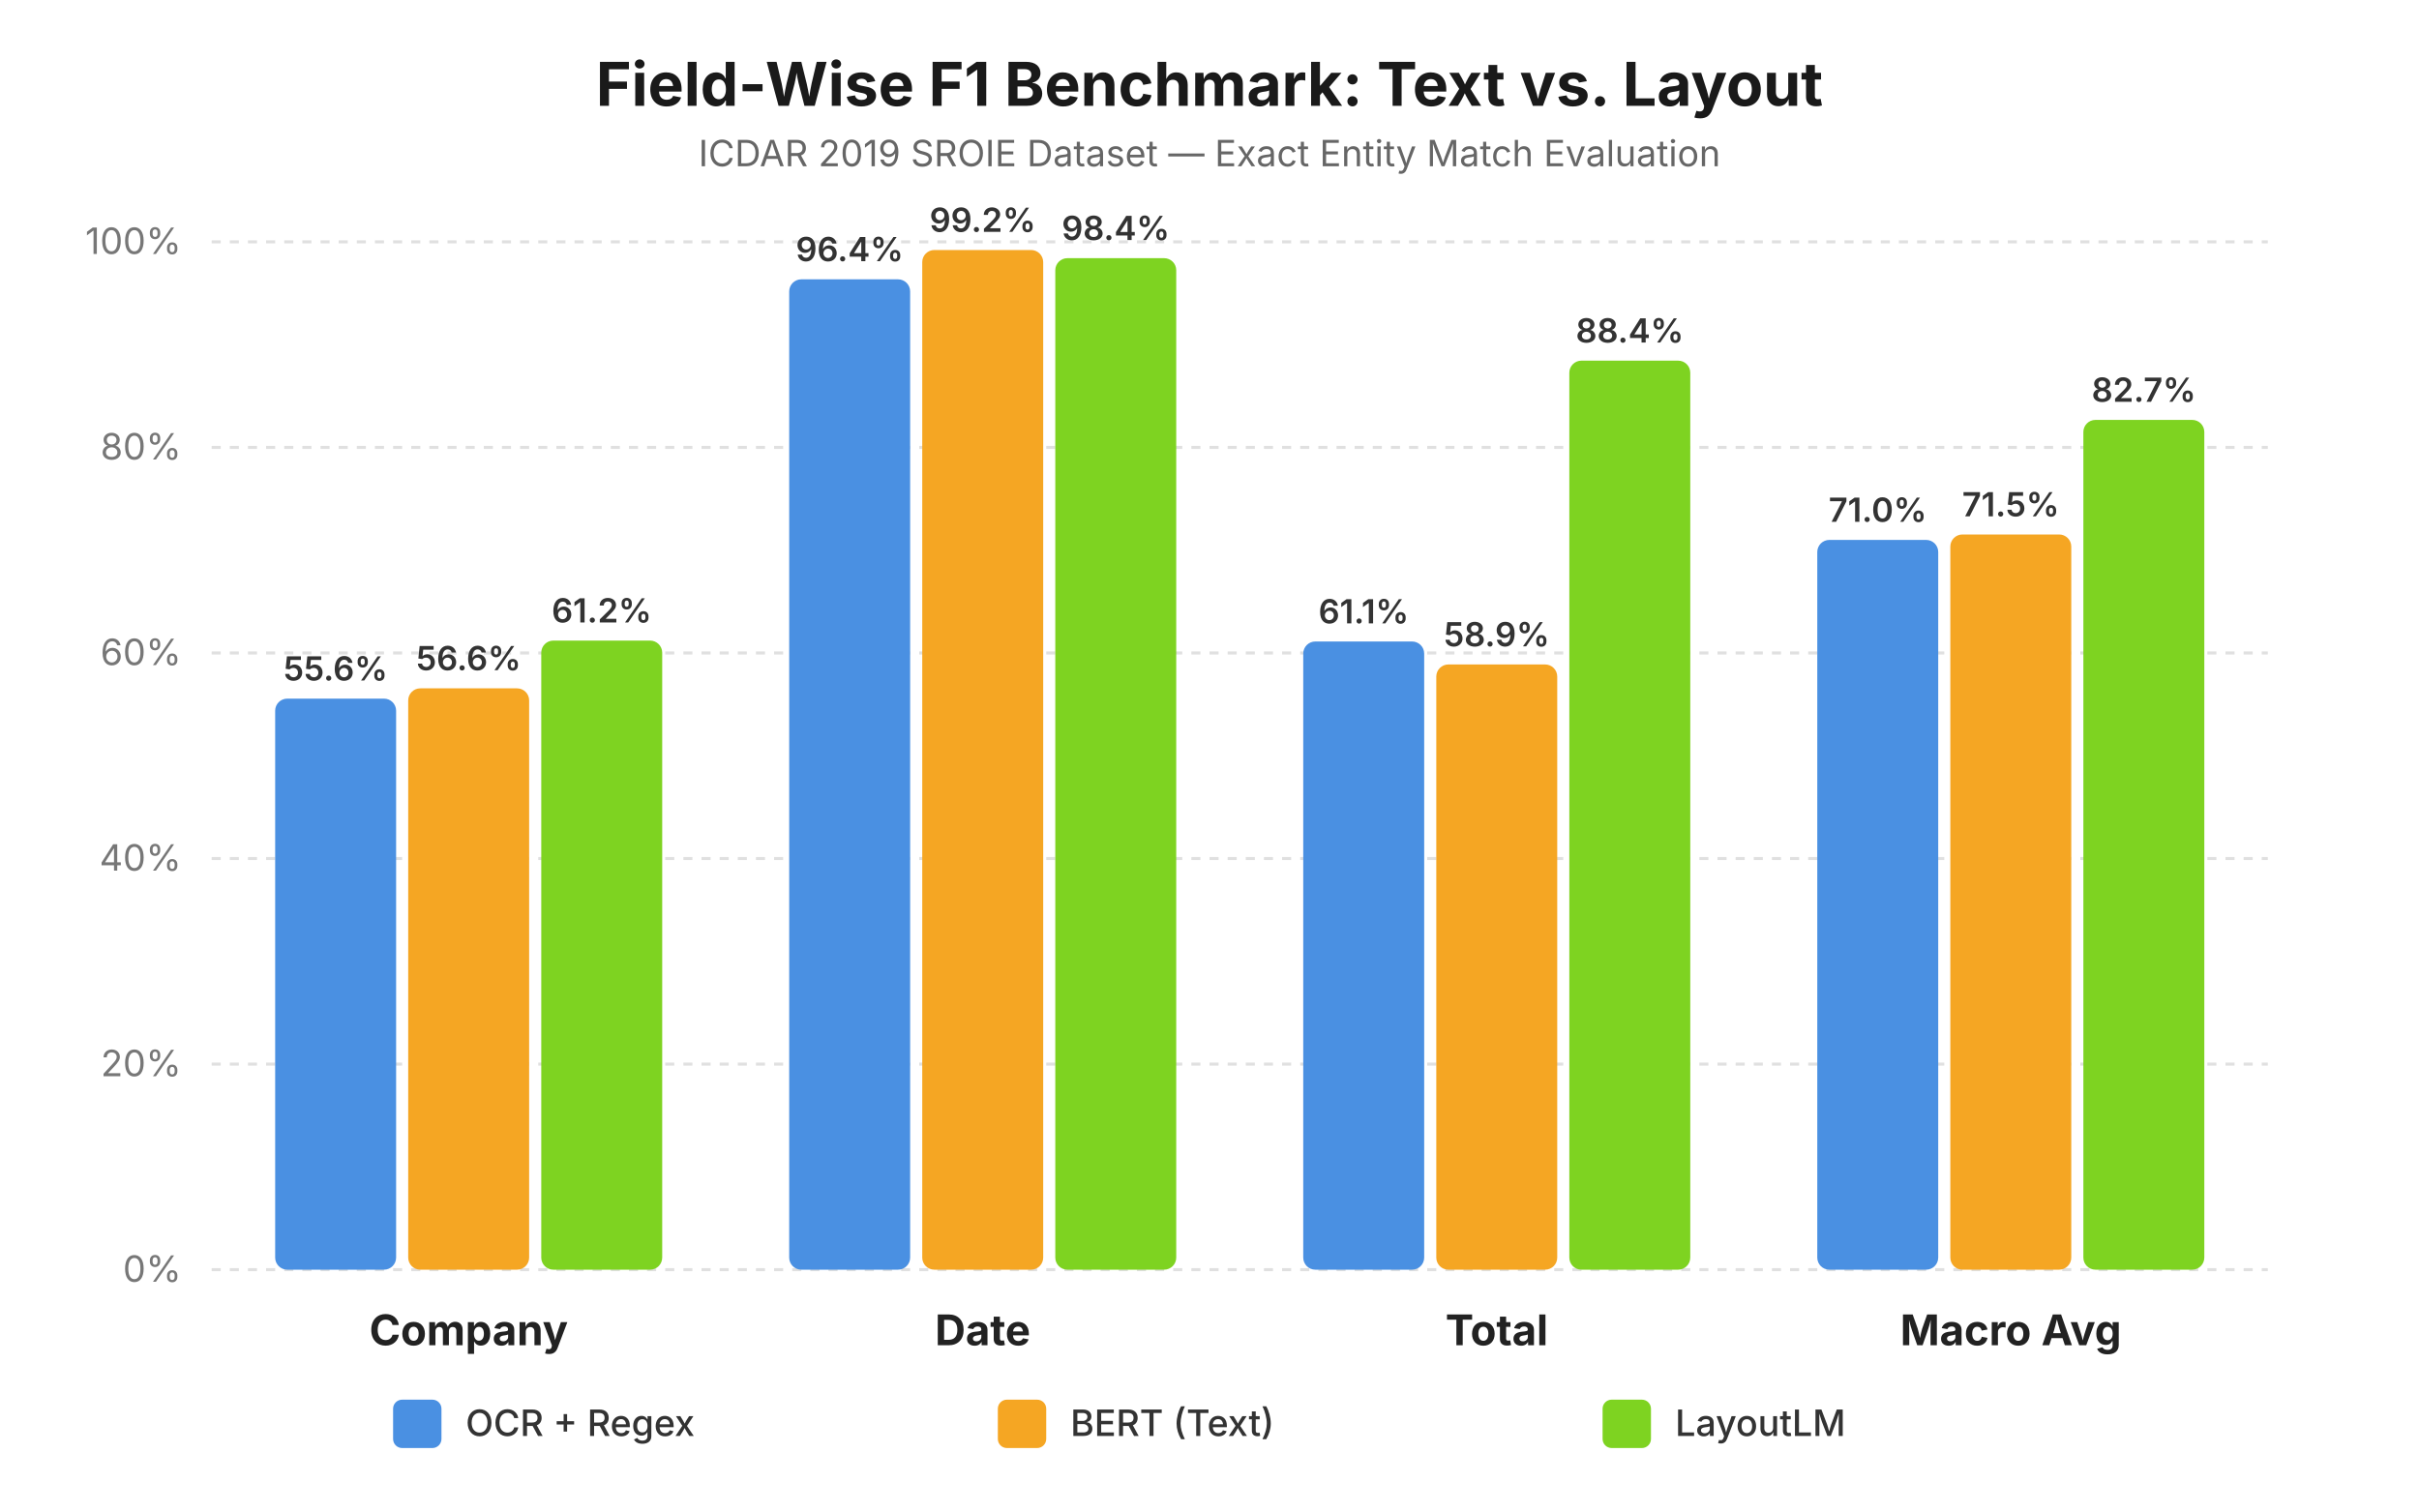
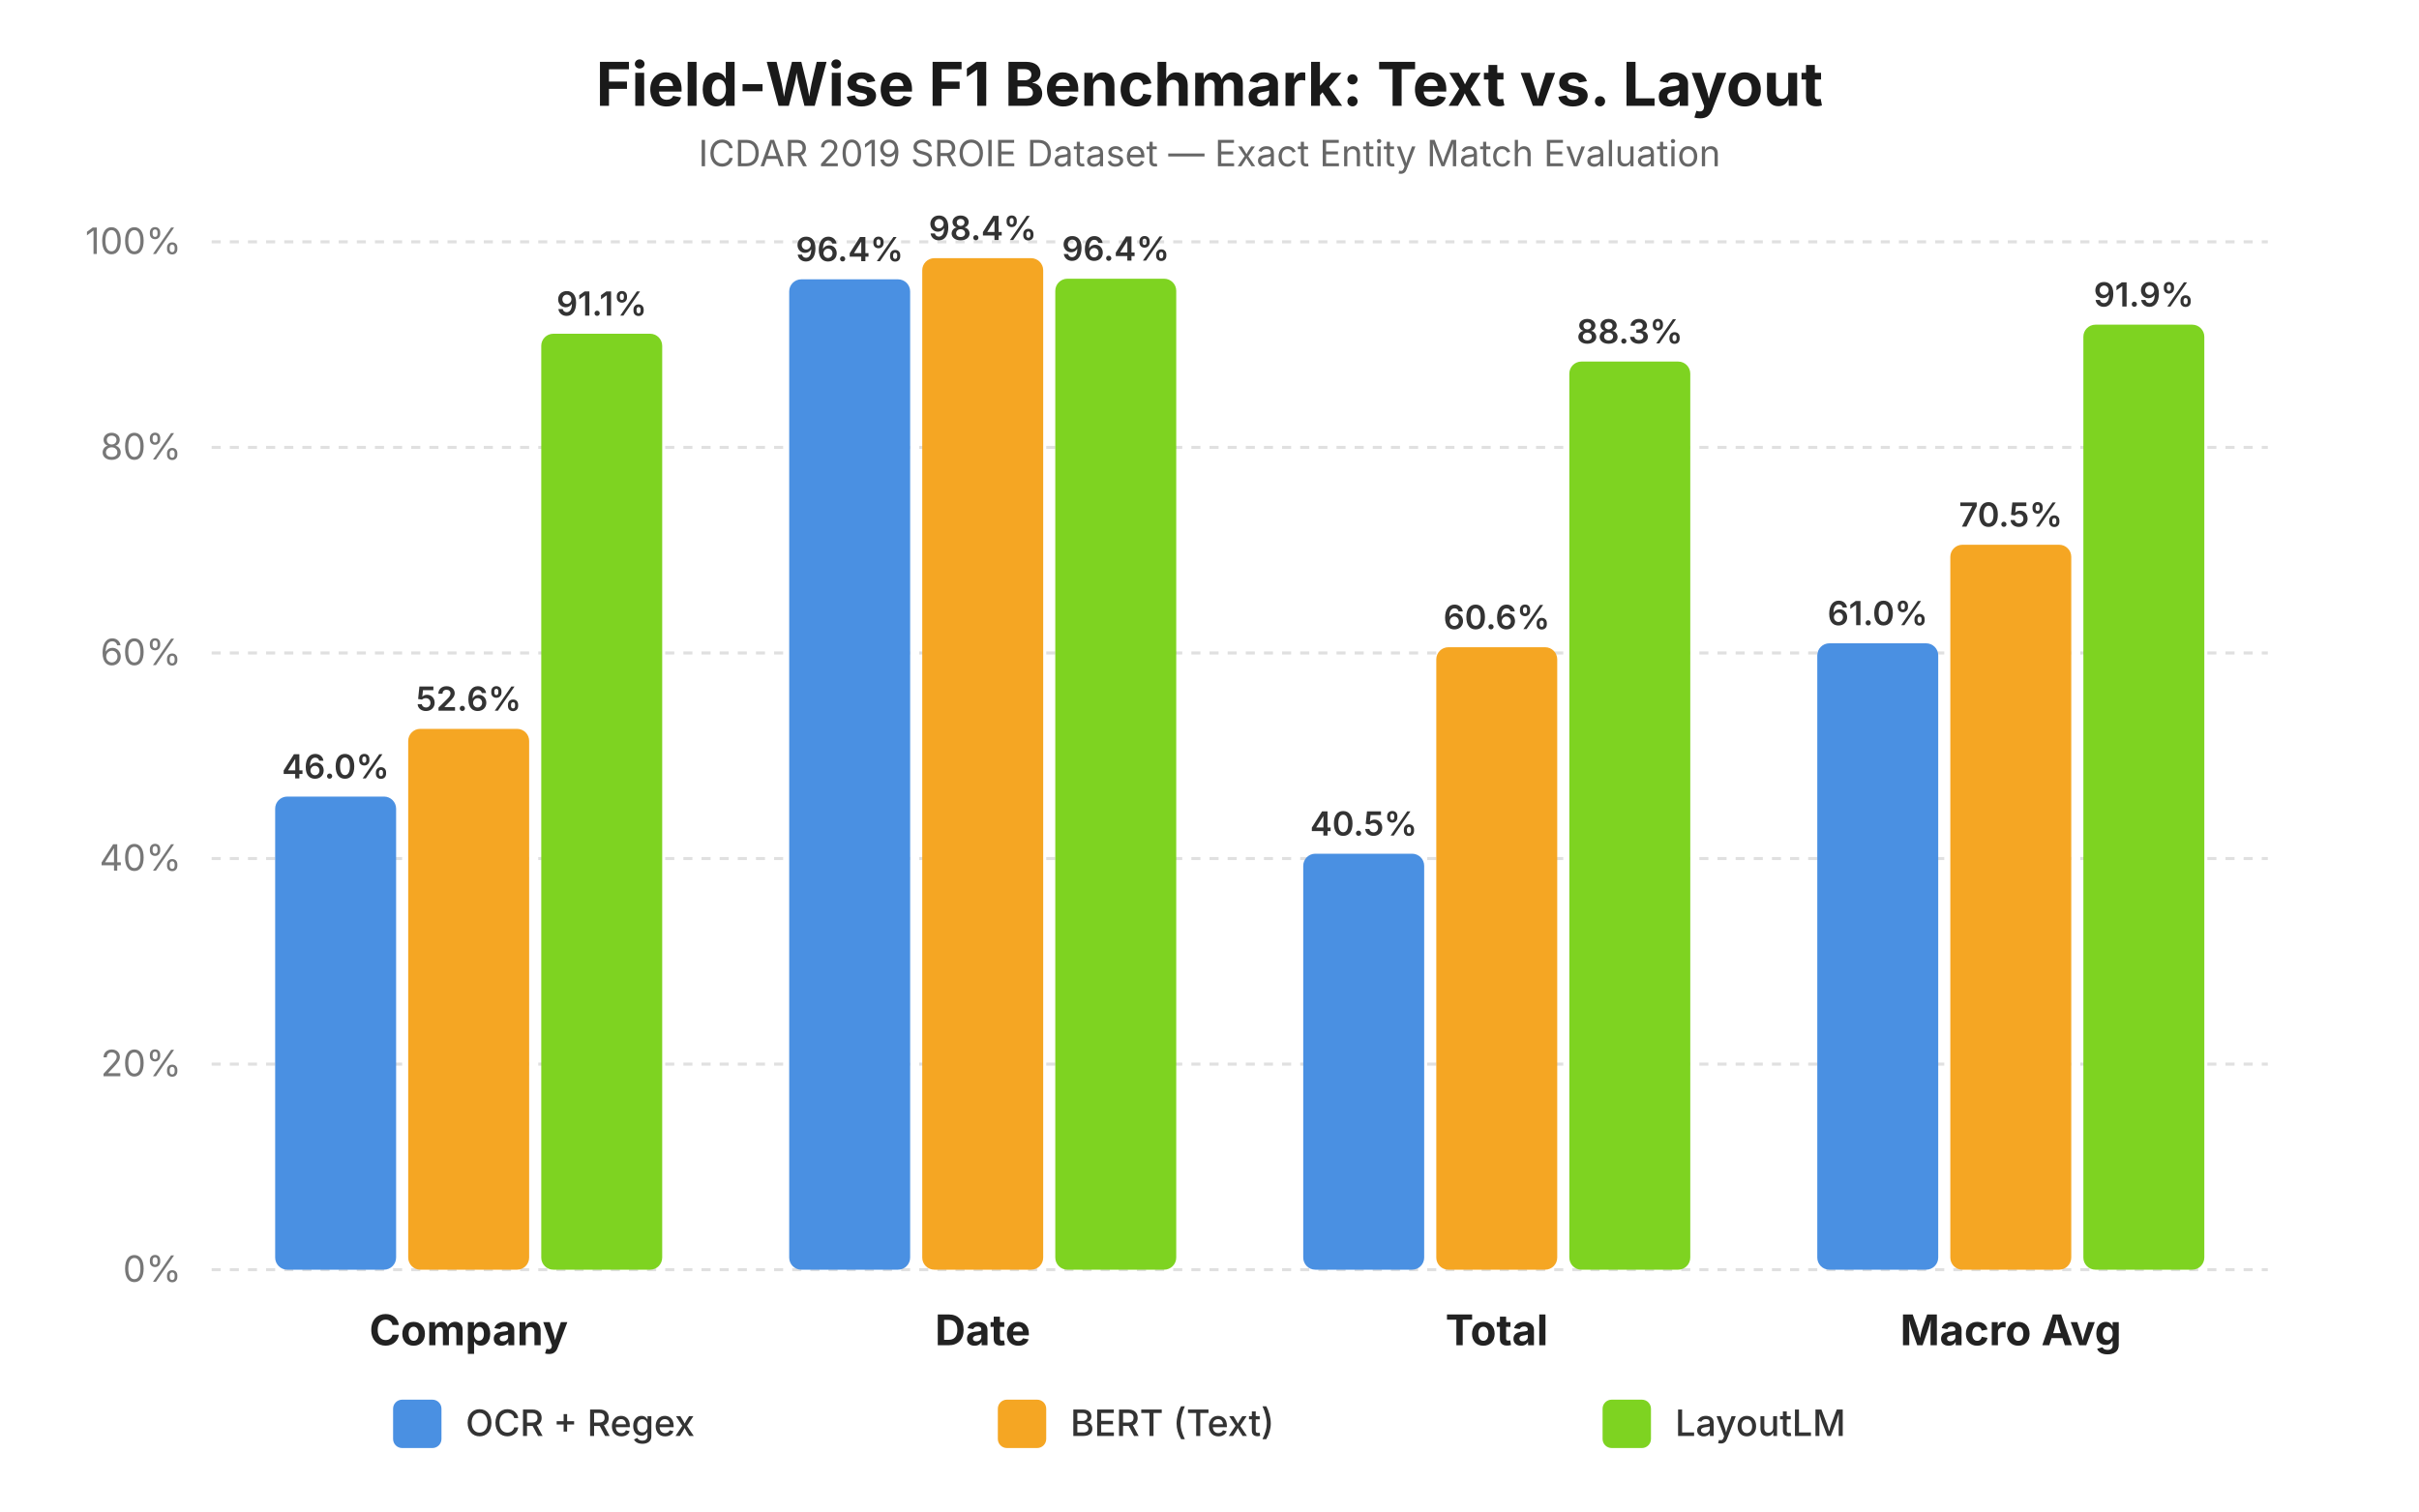
<svg xmlns="http://www.w3.org/2000/svg" width="800" height="500" viewBox="0 0 800 500" style="background-color: #FFFFFF; font-family: -apple-system, BlinkMacSystemFont, sans-serif;">
  <text x="400.0" y="35" text-anchor="middle" font-size="20" font-weight="bold" fill="#1A1A1A">Field-Wise F1 Benchmark: Text vs. Layout</text>
  <text x="400.0" y="55" text-anchor="middle" font-size="12" fill="#666666">ICDAR 2019 SROIE Dataset — Exact Entity Match Evaluation</text>
  <line x1="70" y1="420.0" x2="750" y2="420.0" stroke="#E0E0E0" stroke-width="1" stroke-dasharray="3,3" />
  <text x="60" y="424.0" text-anchor="end" font-size="12" fill="#777777">0%</text>
  <line x1="70" y1="352.0" x2="750" y2="352.0" stroke="#E0E0E0" stroke-width="1" stroke-dasharray="3,3" />
  <text x="60" y="356.0" text-anchor="end" font-size="12" fill="#777777">20%</text>
  <line x1="70" y1="284.0" x2="750" y2="284.0" stroke="#E0E0E0" stroke-width="1" stroke-dasharray="3,3" />
  <text x="60" y="288.0" text-anchor="end" font-size="12" fill="#777777">40%</text>
  <line x1="70" y1="216.0" x2="750" y2="216.0" stroke="#E0E0E0" stroke-width="1" stroke-dasharray="3,3" />
  <text x="60" y="220.0" text-anchor="end" font-size="12" fill="#777777">60%</text>
  <line x1="70" y1="148.0" x2="750" y2="148.0" stroke="#E0E0E0" stroke-width="1" stroke-dasharray="3,3" />
  <text x="60" y="152.0" text-anchor="end" font-size="12" fill="#777777">80%</text>
  <line x1="70" y1="80.0" x2="750" y2="80.0" stroke="#E0E0E0" stroke-width="1" stroke-dasharray="3,3" />
  <text x="60" y="84.0" text-anchor="end" font-size="12" fill="#777777">100%</text>
-   <rect x="91.0" y="231.1" width="40.0" height="188.9" fill="#4A90E2" rx="4" />
-   <text x="111.0" y="225.1" text-anchor="middle" font-size="11" font-weight="600" fill="#333333">55.6%</text>
-   <rect x="135.0" y="227.7" width="40.0" height="192.3" fill="#F5A623" rx="4" />
-   <text x="155.0" y="221.7" text-anchor="middle" font-size="11" font-weight="600" fill="#333333">56.6%</text>
-   <rect x="179.0" y="211.9" width="40.0" height="208.1" fill="#7ED321" rx="4" />
-   <text x="199.0" y="205.9" text-anchor="middle" font-size="11" font-weight="600" fill="#333333">61.2%</text>
+   <rect x="91.0" y="263.5" width="40.0" height="156.5" fill="#4A90E2" rx="4" />
+   <text x="111.0" y="257.5" text-anchor="middle" font-size="11" font-weight="600" fill="#333333">46.0%</text>
+   <rect x="135.0" y="241.1" width="40.0" height="178.9" fill="#F5A623" rx="4" />
+   <text x="155.0" y="235.1" text-anchor="middle" font-size="11" font-weight="600" fill="#333333">52.6%</text>
+   <rect x="179.0" y="110.4" width="40.0" height="309.6" fill="#7ED321" rx="4" />
+   <text x="199.0" y="104.4" text-anchor="middle" font-size="11" font-weight="600" fill="#333333">91.1%</text>
  <text x="155.0" y="445" text-anchor="middle" font-size="14" font-weight="bold" fill="#222222">Company</text>
  <rect x="261.0" y="92.4" width="40.0" height="327.6" fill="#4A90E2" rx="4" />
  <text x="281.0" y="86.4" text-anchor="middle" font-size="11" font-weight="600" fill="#333333">96.4%</text>
-   <rect x="305.0" y="82.7" width="40.0" height="337.3" fill="#F5A623" rx="4" />
-   <text x="325.0" y="76.7" text-anchor="middle" font-size="11" font-weight="600" fill="#333333">99.2%</text>
-   <rect x="349.0" y="85.4" width="40.0" height="334.6" fill="#7ED321" rx="4" />
-   <text x="369.0" y="79.4" text-anchor="middle" font-size="11" font-weight="600" fill="#333333">98.4%</text>
+   <rect x="305.0" y="85.4" width="40.0" height="334.6" fill="#F5A623" rx="4" />
+   <text x="325.0" y="79.4" text-anchor="middle" font-size="11" font-weight="600" fill="#333333">98.4%</text>
+   <rect x="349.0" y="92.2" width="40.0" height="327.8" fill="#7ED321" rx="4" />
+   <text x="369.0" y="86.2" text-anchor="middle" font-size="11" font-weight="600" fill="#333333">96.4%</text>
  <text x="325.0" y="445" text-anchor="middle" font-size="14" font-weight="bold" fill="#222222">Date</text>
-   <rect x="431.0" y="212.2" width="40.0" height="207.8" fill="#4A90E2" rx="4" />
-   <text x="451.0" y="206.2" text-anchor="middle" font-size="11" font-weight="600" fill="#333333">61.1%</text>
-   <rect x="475.0" y="219.8" width="40.0" height="200.2" fill="#F5A623" rx="4" />
-   <text x="495.0" y="213.8" text-anchor="middle" font-size="11" font-weight="600" fill="#333333">58.9%</text>
-   <rect x="519.0" y="119.3" width="40.0" height="300.7" fill="#7ED321" rx="4" />
-   <text x="539.0" y="113.3" text-anchor="middle" font-size="11" font-weight="600" fill="#333333">88.4%</text>
+   <rect x="431.0" y="282.4" width="40.0" height="137.6" fill="#4A90E2" rx="4" />
+   <text x="451.0" y="276.4" text-anchor="middle" font-size="11" font-weight="600" fill="#333333">40.5%</text>
+   <rect x="475.0" y="214.1" width="40.0" height="205.9" fill="#F5A623" rx="4" />
+   <text x="495.0" y="208.1" text-anchor="middle" font-size="11" font-weight="600" fill="#333333">60.6%</text>
+   <rect x="519.0" y="119.6" width="40.0" height="300.4" fill="#7ED321" rx="4" />
+   <text x="539.0" y="113.6" text-anchor="middle" font-size="11" font-weight="600" fill="#333333">88.3%</text>
  <text x="495.0" y="445" text-anchor="middle" font-size="14" font-weight="bold" fill="#222222">Total</text>
-   <rect x="601.0" y="178.6" width="40.0" height="241.4" fill="#4A90E2" rx="4" />
-   <text x="621.0" y="172.6" text-anchor="middle" font-size="11" font-weight="600" fill="#333333">71.0%</text>
-   <rect x="645.0" y="176.8" width="40.0" height="243.2" fill="#F5A623" rx="4" />
-   <text x="665.0" y="170.8" text-anchor="middle" font-size="11" font-weight="600" fill="#333333">71.5%</text>
-   <rect x="689.0" y="138.9" width="40.0" height="281.1" fill="#7ED321" rx="4" />
-   <text x="709.0" y="132.9" text-anchor="middle" font-size="11" font-weight="600" fill="#333333">82.7%</text>
+   <rect x="601.0" y="212.8" width="40.0" height="207.2" fill="#4A90E2" rx="4" />
+   <text x="621.0" y="206.8" text-anchor="middle" font-size="11" font-weight="600" fill="#333333">61.0%</text>
+   <rect x="645.0" y="180.2" width="40.0" height="239.8" fill="#F5A623" rx="4" />
+   <text x="665.0" y="174.2" text-anchor="middle" font-size="11" font-weight="600" fill="#333333">70.5%</text>
+   <rect x="689.0" y="107.4" width="40.0" height="312.6" fill="#7ED321" rx="4" />
+   <text x="709.0" y="101.4" text-anchor="middle" font-size="11" font-weight="600" fill="#333333">91.9%</text>
  <text x="665.0" y="445" text-anchor="middle" font-size="14" font-weight="bold" fill="#222222">Macro Avg</text>
  <rect x="130" y="463" width="16" height="16" fill="#4A90E2" rx="3" />
  <text x="154" y="475" font-size="12" font-weight="500" fill="#333333">OCR + Regex</text>
  <rect x="330" y="463" width="16" height="16" fill="#F5A623" rx="3" />
  <text x="354" y="475" font-size="12" font-weight="500" fill="#333333">BERT (Text)</text>
  <rect x="530" y="463" width="16" height="16" fill="#7ED321" rx="3" />
  <text x="554" y="475" font-size="12" font-weight="500" fill="#333333">LayoutLM</text>
</svg>
